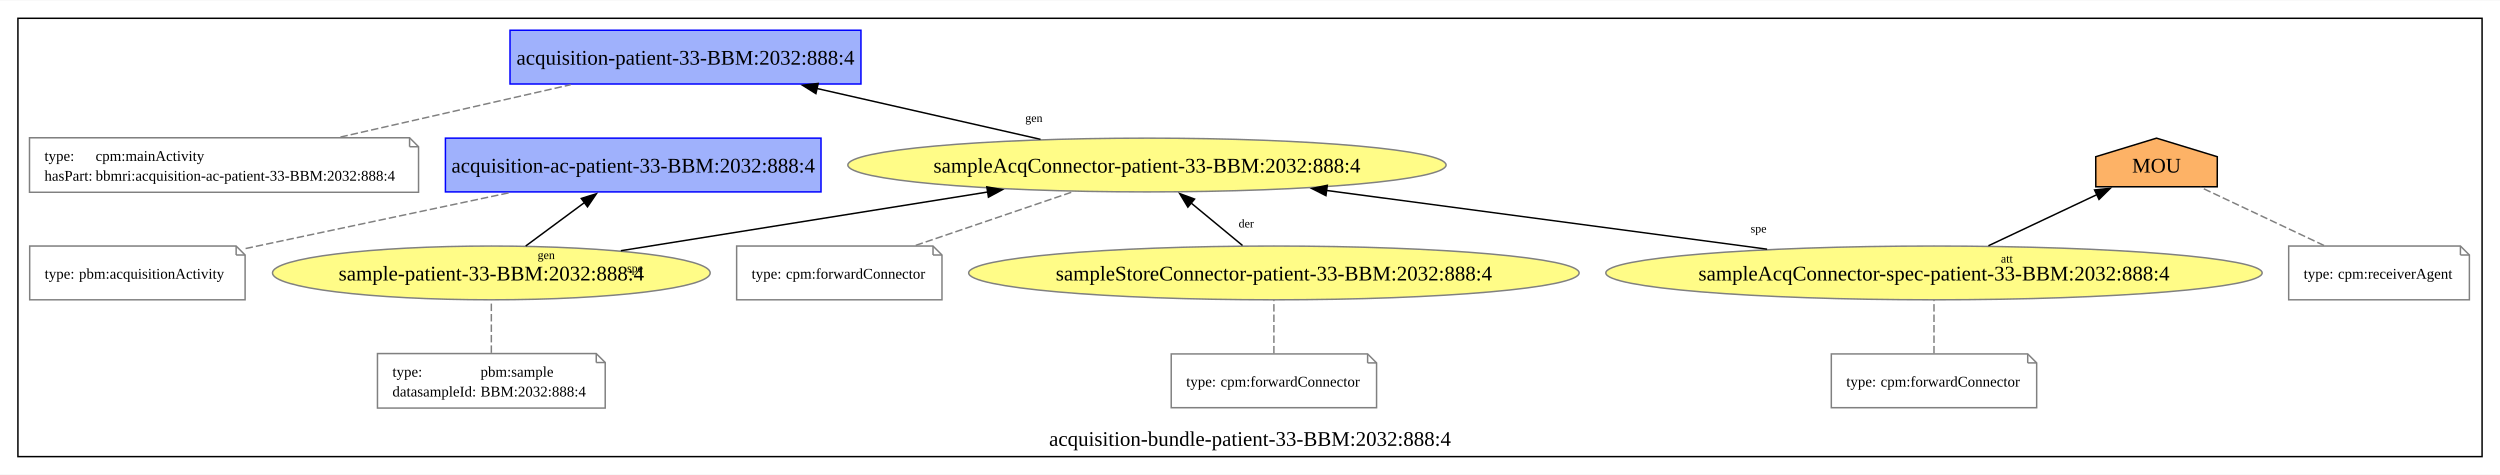
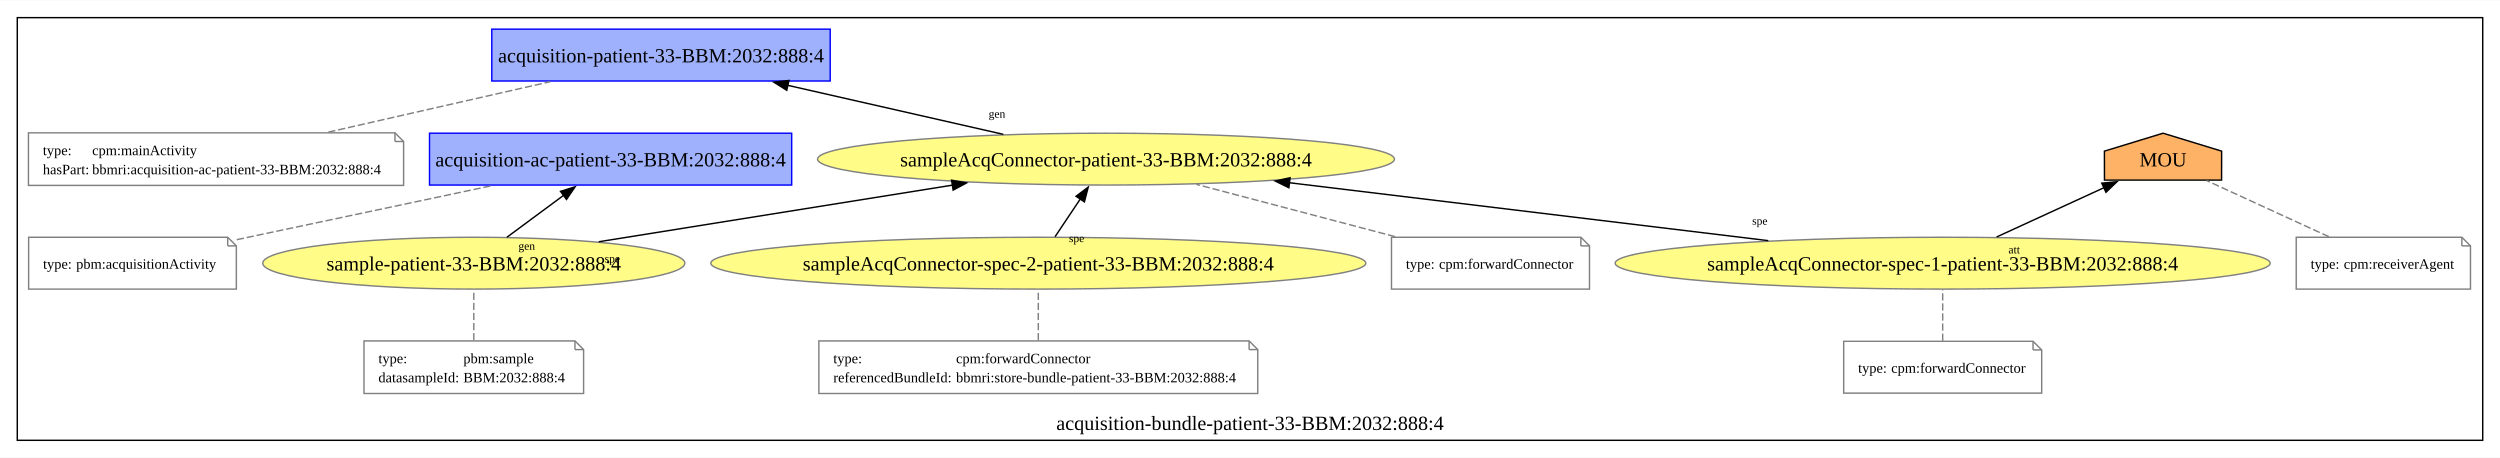
- <svg xmlns="http://www.w3.org/2000/svg" xmlns:xlink="http://www.w3.org/1999/xlink" width="1674pt" height="318pt" viewBox="0.00 0.00 1674.00 317.50">
+ <svg xmlns="http://www.w3.org/2000/svg" xmlns:xlink="http://www.w3.org/1999/xlink" width="1736pt" height="318pt" viewBox="0.00 0.00 1736.00 317.50">
  <g id="graph0" class="graph" transform="scale(1 1) rotate(0) translate(4 313.5)">
-     <polygon fill="white" stroke="none" points="-4,4 -4,-313.5 1670,-313.5 1670,4 -4,4" />
+     <polygon fill="white" stroke="none" points="-4,4 -4,-313.5 1732,-313.5 1732,4 -4,4" />
    <g id="clust1" class="cluster">
      <g id="a_clust1">
        <a xlink:href="http://www.bbmri.cz/schemas/biobank/dataacquisition-bundle-patient-33-BBM:2032:888:4" xlink:title="acquisition-bundle-patient-33-BBM:2032:888:4">
-           <polygon fill="none" stroke="black" points="8,-8 8,-301.5 1658,-301.5 1658,-8 8,-8" />
-           <text text-anchor="middle" x="833" y="-15.2" font-family="Times New Roman,serif" font-size="14.00">acquisition-bundle-patient-33-BBM:2032:888:4</text>
+           <polygon fill="none" stroke="black" points="8,-8 8,-301.5 1720,-301.5 1720,-8 8,-8" />
+           <text text-anchor="middle" x="864" y="-15.2" font-family="Times New Roman,serif" font-size="14.00">acquisition-bundle-patient-33-BBM:2032:888:4</text>
        </a>
      </g>
    </g>
    <g id="node1" class="node">
      <g id="a_node1">
        <a xlink:href="http://www.bbmri.cz/schemas/biobank/dataacquisition-patient-33-BBM:2032:888:4" xlink:title="acquisition-patient-33-BBM:2032:888:4">
          <polygon fill="#9fb1fc" stroke="#0000ff" points="572.5,-293.5 337.5,-293.5 337.5,-257.5 572.5,-257.5 572.5,-293.5" />
          <text text-anchor="middle" x="455" y="-270.45" font-family="Times New Roman,serif" font-size="14.00">acquisition-patient-33-BBM:2032:888:4</text>
        </a>
      </g>
    </g>
    <g id="node2" class="node">
      <polygon fill="none" stroke="gray" points="270.25,-221.5 15.75,-221.5 15.75,-185 276.25,-185 276.25,-215.5 270.25,-221.5" />
      <polyline fill="none" stroke="gray" points="270.25,-221.5 270.25,-215.5" />
      <polyline fill="none" stroke="gray" points="276.25,-215.5 270.25,-215.5" />
      <text text-anchor="start" x="25.75" y="-206" font-family="Times New Roman,serif" font-size="10.00">type:</text>
      <text text-anchor="start" x="60" y="-206" font-family="Times New Roman,serif" font-size="10.00">cpm:mainActivity</text>
      <text text-anchor="start" x="25.75" y="-192.75" font-family="Times New Roman,serif" font-size="10.00">hasPart:</text>
      <text text-anchor="start" x="60" y="-192.75" font-family="Times New Roman,serif" font-size="10.00">bbmri:acquisition-ac-patient-33-BBM:2032:888:4</text>
    </g>
    <g id="edge1" class="edge">
      <path fill="none" stroke="gray" stroke-dasharray="5,2" d="M223.97,-221.98C271.17,-232.71 331.12,-246.34 378.12,-257.02" />
    </g>
    <g id="node3" class="node">
      <g id="a_node3">
        <a xlink:href="http://www.bbmri.cz/schemas/biobank/dataacquisition-ac-patient-33-BBM:2032:888:4" xlink:title="acquisition-ac-patient-33-BBM:2032:888:4">
          <polygon fill="#9fb1fc" stroke="#0000ff" points="545.75,-221.25 294.25,-221.25 294.25,-185.25 545.75,-185.25 545.75,-221.25" />
          <text text-anchor="middle" x="420" y="-198.2" font-family="Times New Roman,serif" font-size="14.00">acquisition-ac-patient-33-BBM:2032:888:4</text>
        </a>
      </g>
    </g>
    <g id="node4" class="node">
      <polygon fill="none" stroke="gray" points="154.12,-149 15.88,-149 15.88,-113 160.12,-113 160.12,-143 154.12,-149" />
      <polyline fill="none" stroke="gray" points="154.12,-149 154.12,-143" />
      <polyline fill="none" stroke="gray" points="160.12,-143 154.12,-143" />
      <text text-anchor="start" x="25.88" y="-127.12" font-family="Times New Roman,serif" font-size="10.00">type:</text>
      <text text-anchor="start" x="48.88" y="-127.12" font-family="Times New Roman,serif" font-size="10.00">pbm:acquisitionActivity</text>
    </g>
    <g id="edge2" class="edge">
      <path fill="none" stroke="gray" stroke-dasharray="5,2" d="M160.45,-147.33C212.63,-158.37 283.13,-173.29 337.48,-184.79" />
    </g>
    <g id="node5" class="node">
      <g id="a_node5">
        <a xlink:href="http://www.bbmri.cz/schemas/biobank/datasampleAcqConnector-patient-33-BBM:2032:888:4" xlink:title="sampleAcqConnector-patient-33-BBM:2032:888:4">
          <ellipse fill="#fffc87" stroke="#808080" cx="764" cy="-203.25" rx="200.29" ry="18" />
          <text text-anchor="middle" x="764" y="-198.2" font-family="Times New Roman,serif" font-size="14.00">sampleAcqConnector-patient-33-BBM:2032:888:4</text>
        </a>
      </g>
    </g>
    <g id="edge8" class="edge">
      <path fill="none" stroke="black" d="M692.72,-220.45C648.17,-230.58 590.46,-243.7 543.06,-254.48" />
      <polygon fill="black" stroke="black" points="542.32,-251.06 533.34,-256.69 543.87,-257.88 542.32,-251.06" />
      <text text-anchor="middle" x="688.29" y="-232.06" font-family="Times New Roman,serif" font-size="8.00">gen</text>
    </g>
    <g id="node6" class="node">
-       <polygon fill="none" stroke="gray" points="620.75,-149 489.25,-149 489.25,-113 626.75,-113 626.75,-143 620.75,-149" />
-       <polyline fill="none" stroke="gray" points="620.75,-149 620.75,-143" />
-       <polyline fill="none" stroke="gray" points="626.75,-143 620.75,-143" />
-       <text text-anchor="start" x="499.25" y="-127.12" font-family="Times New Roman,serif" font-size="10.00">type:</text>
-       <text text-anchor="start" x="522.25" y="-127.12" font-family="Times New Roman,serif" font-size="10.00">cpm:forwardConnector</text>
+       <polygon fill="none" stroke="gray" points="1093.75,-149 962.25,-149 962.25,-113 1099.75,-113 1099.75,-143 1093.75,-149" />
+       <polyline fill="none" stroke="gray" points="1093.75,-149 1093.75,-143" />
+       <polyline fill="none" stroke="gray" points="1099.75,-143 1093.75,-143" />
+       <text text-anchor="start" x="972.25" y="-127.12" font-family="Times New Roman,serif" font-size="10.00">type:</text>
+       <text text-anchor="start" x="995.25" y="-127.12" font-family="Times New Roman,serif" font-size="10.00">
+         cpm:forwardConnector
+     </text>
    </g>
    <g id="edge3" class="edge">
-       <path fill="none" stroke="gray" stroke-dasharray="5,2" d="M609.19,-149.46C641.36,-160.43 682.65,-174.51 714.5,-185.37" />
+       <path fill="none" stroke="gray" stroke-dasharray="5,2" d="M964.66,-149.46C922.49,-160.55 868.25,-174.82 826.79,-185.73" />
    </g>
    <g id="node7" class="node">
      <g id="a_node7">
-         <a xlink:href="http://www.bbmri.cz/schemas/biobank/datasampleStoreConnector-patient-33-BBM:2032:888:4" xlink:title="sampleStoreConnector-patient-33-BBM:2032:888:4">
-           <ellipse fill="#fffc87" stroke="#808080" cx="849" cy="-131" rx="204.38" ry="18" />
-           <text text-anchor="middle" x="849" y="-125.95" font-family="Times New Roman,serif" font-size="14.00">sampleStoreConnector-patient-33-BBM:2032:888:4</text>
+         <a xlink:href="http://www.bbmri.cz/schemas/biobank/datasampleAcqConnector-spec-1-patient-33-BBM:2032:888:4" xlink:title="sampleAcqConnector-spec-1-patient-33-BBM:2032:888:4">
+           <ellipse fill="#fffc87" stroke="#808080" cx="1345" cy="-131" rx="227.41" ry="18" />
+           <text text-anchor="middle" x="1345" y="-125.95" font-family="Times New Roman,serif" font-size="14.00">
+                 sampleAcqConnector-spec-1-patient-33-BBM:2032:888:4
+             </text>
+         </a>
+       </g>
+     </g>
+     <g id="edge10" class="edge">
+       <path fill="none" stroke="black" d="M1223.91,-146.64C1126.56,-158.41 990.2,-174.9 891.25,-186.86" />
+       <polygon fill="black" stroke="black" points="890.99,-183.37 881.48,-188.04 891.83,-190.32 890.99,-183.37" />
+       <text text-anchor="middle" x="1218.02" y="-157.71" font-family="Times New Roman,serif" font-size="8.00">spe
+         </text>
+     </g>
+     <g id="node13" class="node">
+       <g id="a_node13">
+         <a xlink:href="http://www.bbmri.cz/schemas/biobank/dataMOU" xlink:title="MOU">
+           <polygon fill="#fdb266" stroke="black" points="1538.7,-208.81 1498,-221.25 1457.3,-208.81 1457.34,-188.69 1538.66,-188.69 1538.7,-208.81" />
+           <text text-anchor="middle" x="1498" y="-198.2" font-family="Times New Roman,serif" font-size="14.00">
+                     MOU
+                 </text>
        </a>
      </g>
    </g>
    <g id="edge9" class="edge">
-       <path fill="none" stroke="black" d="M827.99,-149.37C817.59,-157.96 804.87,-168.47 793.51,-177.86" />
-       <polygon fill="black" stroke="black" points="791.41,-175.05 785.94,-184.12 795.87,-180.45 791.41,-175.05" />
-       <text text-anchor="middle" x="830.48" y="-161.43" font-family="Times New Roman,serif" font-size="8.00">der</text>
+       <path fill="none" stroke="black" d="M1382.43,-149.19C1405.06,-159.58 1433.93,-172.83 1457.15,-183.49" />
+       <polygon fill="black" stroke="black" points="1455.46,-186.57 1466.01,-187.56 1458.38,-180.21 1455.46,-186.57" />
+       <text text-anchor="middle" x="1394.66" y="-137.78" font-family="Times New Roman,serif" font-size="8.00">att</text>
    </g>
    <g id="node8" class="node">
-       <polygon fill="none" stroke="gray" points="911.75,-76.75 780.25,-76.75 780.25,-40.75 917.75,-40.75 917.75,-70.75 911.75,-76.75" />
-       <polyline fill="none" stroke="gray" points="911.75,-76.75 911.75,-70.75" />
-       <polyline fill="none" stroke="gray" points="917.75,-70.75 911.75,-70.75" />
-       <text text-anchor="start" x="790.25" y="-54.88" font-family="Times New Roman,serif" font-size="10.00">type:</text>
-       <text text-anchor="start" x="813.25" y="-54.88" font-family="Times New Roman,serif" font-size="10.00">cpm:forwardConnector</text>
+       <polygon fill="none" stroke="gray" points="1407.75,-76.75 1276.25,-76.75 1276.25,-40.75 1413.75,-40.75 1413.75,-70.75 1407.75,-76.75" />
+       <polyline fill="none" stroke="gray" points="1407.75,-76.75 1407.75,-70.75" />
+       <polyline fill="none" stroke="gray" points="1413.75,-70.75 1407.75,-70.75" />
+       <text text-anchor="start" x="1286.25" y="-54.88" font-family="Times New Roman,serif" font-size="10.00">type:</text>
+       <text text-anchor="start" x="1309.25" y="-54.88" font-family="Times New Roman,serif" font-size="10.00">
+         cpm:forwardConnector
+     </text>
    </g>
    <g id="edge4" class="edge">
-       <path fill="none" stroke="gray" stroke-dasharray="5,2" d="M849,-77.12C849,-88 849,-101.98 849,-112.83" />
+       <path fill="none" stroke="gray" stroke-dasharray="5,2" d="M1345,-77.12C1345,-88 1345,-101.98 1345,-112.83" />
    </g>
    <g id="node9" class="node">
      <g id="a_node9">
-         <a xlink:href="http://www.bbmri.cz/schemas/biobank/datasampleAcqConnector-spec-patient-33-BBM:2032:888:4" xlink:title="sampleAcqConnector-spec-patient-33-BBM:2032:888:4">
-           <ellipse fill="#fffc87" stroke="#808080" cx="1291" cy="-131" rx="219.74" ry="18" />
-           <text text-anchor="middle" x="1291" y="-125.95" font-family="Times New Roman,serif" font-size="14.00">sampleAcqConnector-spec-patient-33-BBM:2032:888:4</text>
+         <a xlink:href="http://www.bbmri.cz/schemas/biobank/datasampleAcqConnector-spec-2-patient-33-BBM:2032:888:4" xlink:title="sampleAcqConnector-spec-2-patient-33-BBM:2032:888:4">
+           <ellipse fill="#fffc87" stroke="#808080" cx="717" cy="-131" rx="227.41" ry="18" />
+           <text text-anchor="middle" x="717" y="-125.95" font-family="Times New Roman,serif" font-size="14.00">
+                 sampleAcqConnector-spec-2-patient-33-BBM:2032:888:4
+             </text>
        </a>
      </g>
    </g>
    <g id="edge11" class="edge">
-       <path fill="none" stroke="black" d="M1179.24,-146.9C1092.6,-158.45 972.77,-174.42 884.1,-186.24" />
-       <polygon fill="black" stroke="black" points="883.85,-182.74 874.4,-187.53 884.77,-189.68 883.85,-182.74" />
-       <text text-anchor="middle" x="1173.52" y="-158.04" font-family="Times New Roman,serif" font-size="8.00">spe</text>
-     </g>
-     <g id="node13" class="node">
-       <g id="a_node13">
-         <a xlink:href="http://www.bbmri.cz/schemas/biobank/dataMOU" xlink:title="MOU">
-           <polygon fill="#fdb266" stroke="black" points="1480.7,-208.81 1440,-221.25 1399.3,-208.81 1399.34,-188.69 1480.66,-188.69 1480.7,-208.81" />
-           <text text-anchor="middle" x="1440" y="-198.2" font-family="Times New Roman,serif" font-size="14.00">MOU</text>
-         </a>
-       </g>
-     </g>
-     <g id="edge10" class="edge">
-       <path fill="none" stroke="black" d="M1327.45,-149.19C1349.46,-159.56 1377.54,-172.8 1400.14,-183.46" />
-       <polygon fill="black" stroke="black" points="1398.52,-186.56 1409.05,-187.66 1401.5,-180.23 1398.52,-186.56" />
-       <text text-anchor="middle" x="1339.77" y="-137.91" font-family="Times New Roman,serif" font-size="8.00">att</text>
+       <path fill="none" stroke="black" d="M728.62,-149.37C733.91,-157.28 740.3,-166.82 746.18,-175.61" />
+       <polygon fill="black" stroke="black" points="743.2,-177.46 751.67,-183.83 749.02,-173.57 743.2,-177.46" />
+       <text text-anchor="middle" x="743.59" y="-145.65" font-family="Times New Roman,serif" font-size="8.00">spe</text>
    </g>
    <g id="node10" class="node">
-       <polygon fill="none" stroke="gray" points="1353.75,-76.75 1222.25,-76.75 1222.25,-40.75 1359.75,-40.75 1359.75,-70.75 1353.75,-76.75" />
-       <polyline fill="none" stroke="gray" points="1353.75,-76.75 1353.75,-70.75" />
-       <polyline fill="none" stroke="gray" points="1359.75,-70.75 1353.75,-70.75" />
-       <text text-anchor="start" x="1232.25" y="-54.88" font-family="Times New Roman,serif" font-size="10.00">type:</text>
-       <text text-anchor="start" x="1255.25" y="-54.88" font-family="Times New Roman,serif" font-size="10.00">cpm:forwardConnector</text>
+       <polygon fill="none" stroke="gray" points="863.38,-77 564.62,-77 564.62,-40.5 869.38,-40.5 869.38,-71 863.38,-77" />
+       <polyline fill="none" stroke="gray" points="863.38,-77 863.38,-71" />
+       <polyline fill="none" stroke="gray" points="869.38,-71 863.38,-71" />
+       <text text-anchor="start" x="574.62" y="-61.5" font-family="Times New Roman,serif" font-size="10.00">type:</text>
+       <text text-anchor="start" x="659.88" y="-61.5" font-family="Times New Roman,serif" font-size="10.00">
+         cpm:forwardConnector
+     </text>
+       <text text-anchor="start" x="574.62" y="-48.25" font-family="Times New Roman,serif" font-size="10.00">
+         referencedBundleId:
+     </text>
+       <text text-anchor="start" x="659.88" y="-48.25" font-family="Times New Roman,serif" font-size="10.00">bbmri:store-bundle-patient-33-BBM:2032:888:4</text>
    </g>
    <g id="edge5" class="edge">
-       <path fill="none" stroke="gray" stroke-dasharray="5,2" d="M1291,-77.12C1291,-88 1291,-101.98 1291,-112.83" />
+       <path fill="none" stroke="gray" stroke-dasharray="5,2" d="M717,-77.48C717,-88.21 717,-101.84 717,-112.52" />
    </g>
    <g id="node11" class="node">
      <g id="a_node11">
        <a xlink:href="http://www.bbmri.cz/schemas/biobank/datasample-patient-33-BBM:2032:888:4" xlink:title="sample-patient-33-BBM:2032:888:4">
          <ellipse fill="#fffc87" stroke="#808080" cx="325" cy="-131" rx="146.55" ry="18" />
          <text text-anchor="middle" x="325" y="-125.95" font-family="Times New Roman,serif" font-size="14.00">sample-patient-33-BBM:2032:888:4</text>
        </a>
      </g>
    </g>
    <g id="edge13" class="edge">
      <path fill="none" stroke="black" d="M348,-149.01C359.84,-157.76 374.48,-168.59 387.46,-178.19" />
      <polygon fill="black" stroke="black" points="385.22,-180.88 395.34,-184.01 389.38,-175.25 385.22,-180.88" />
      <text text-anchor="middle" x="361.75" y="-140.29" font-family="Times New Roman,serif" font-size="8.00">gen</text>
    </g>
    <g id="edge12" class="edge">
      <path fill="none" stroke="black" d="M411.73,-145.88C482.35,-157.18 582.33,-173.18 657.75,-185.25" />
      <polygon fill="black" stroke="black" points="656.77,-188.64 667.2,-186.76 657.87,-181.72 656.77,-188.64" />
      <text text-anchor="middle" x="421.19" y="-131.51" font-family="Times New Roman,serif" font-size="8.00">spe</text>
    </g>
    <g id="node12" class="node">
      <polygon fill="none" stroke="gray" points="395.25,-77 248.75,-77 248.75,-40.5 401.25,-40.5 401.25,-71 395.25,-77" />
      <polyline fill="none" stroke="gray" points="395.25,-77 395.25,-71" />
      <polyline fill="none" stroke="gray" points="401.25,-71 395.25,-71" />
      <text text-anchor="start" x="258.75" y="-61.5" font-family="Times New Roman,serif" font-size="10.00">type:</text>
      <text text-anchor="start" x="317.75" y="-61.5" font-family="Times New Roman,serif" font-size="10.00">pbm:sample</text>
      <text text-anchor="start" x="258.75" y="-48.25" font-family="Times New Roman,serif" font-size="10.00">datasampleId:</text>
      <text text-anchor="start" x="317.75" y="-48.25" font-family="Times New Roman,serif" font-size="10.00">BBM:2032:888:4</text>
    </g>
    <g id="edge6" class="edge">
      <path fill="none" stroke="gray" stroke-dasharray="5,2" d="M325,-77.48C325,-88.21 325,-101.84 325,-112.52" />
    </g>
    <g id="node14" class="node">
-       <polygon fill="none" stroke="gray" points="1643.5,-149 1528.5,-149 1528.5,-113 1649.5,-113 1649.5,-143 1643.5,-149" />
-       <polyline fill="none" stroke="gray" points="1643.5,-149 1643.5,-143" />
-       <polyline fill="none" stroke="gray" points="1649.5,-143 1643.5,-143" />
-       <text text-anchor="start" x="1538.5" y="-127.12" font-family="Times New Roman,serif" font-size="10.00">type:</text>
-       <text text-anchor="start" x="1561.5" y="-127.12" font-family="Times New Roman,serif" font-size="10.00">cpm:receiverAgent</text>
+       <polygon fill="none" stroke="gray" points="1705.5,-149 1590.5,-149 1590.5,-113 1711.5,-113 1711.5,-143 1705.5,-149" />
+       <polyline fill="none" stroke="gray" points="1705.5,-149 1705.5,-143" />
+       <polyline fill="none" stroke="gray" points="1711.5,-143 1705.5,-143" />
+       <text text-anchor="start" x="1600.5" y="-127.12" font-family="Times New Roman,serif" font-size="10.00">type:</text>
+       <text text-anchor="start" x="1623.5" y="-127.12" font-family="Times New Roman,serif" font-size="10.00">
+         cpm:receiverAgent
+     </text>
    </g>
    <g id="edge7" class="edge">
-       <path fill="none" stroke="gray" stroke-dasharray="5,2" d="M1552.17,-149.37C1526.66,-161.39 1493.16,-177.19 1469.43,-188.38" />
+       <path fill="none" stroke="gray" stroke-dasharray="5,2" d="M1613.18,-149.37C1586.99,-161.39 1552.58,-177.19 1528.22,-188.38" />
    </g>
  </g>
</svg>
